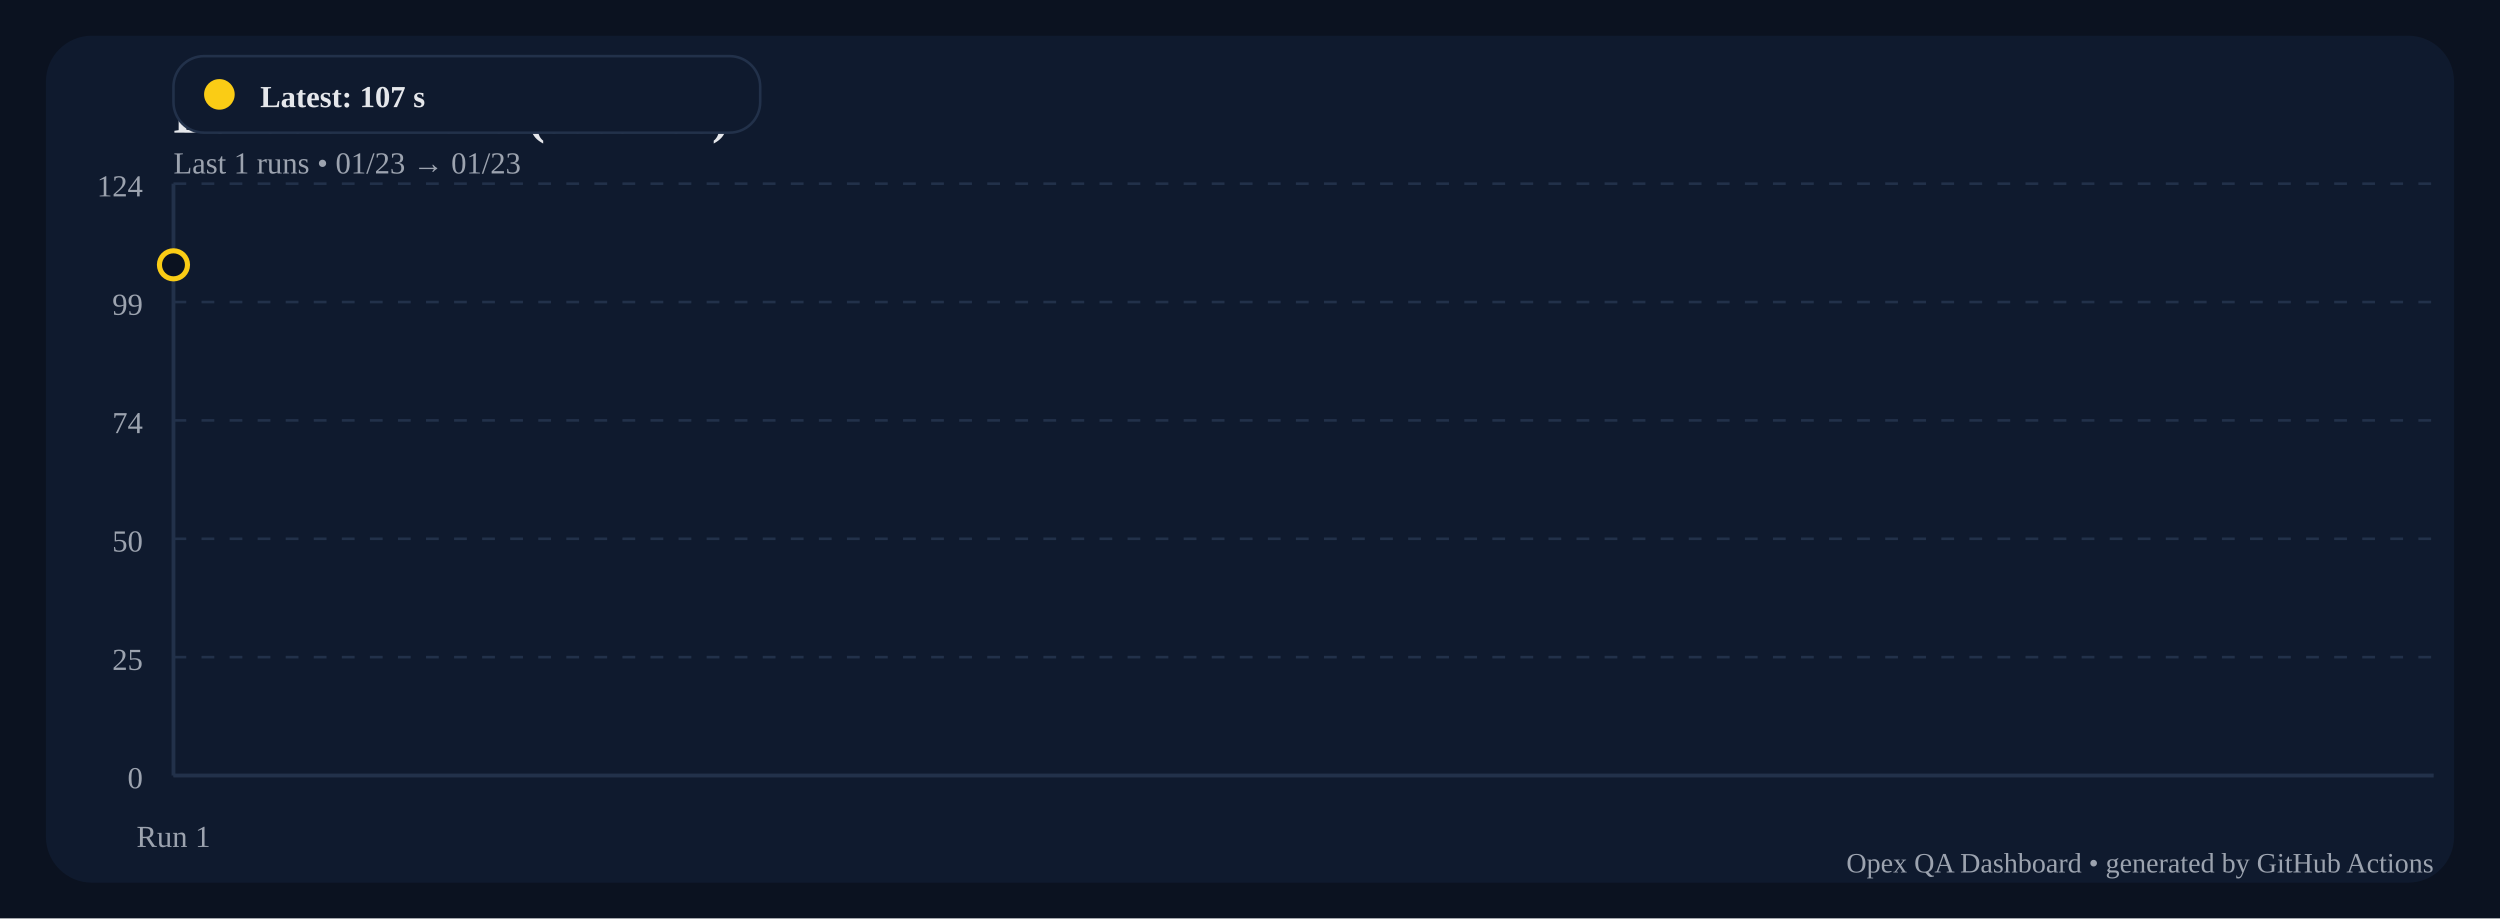
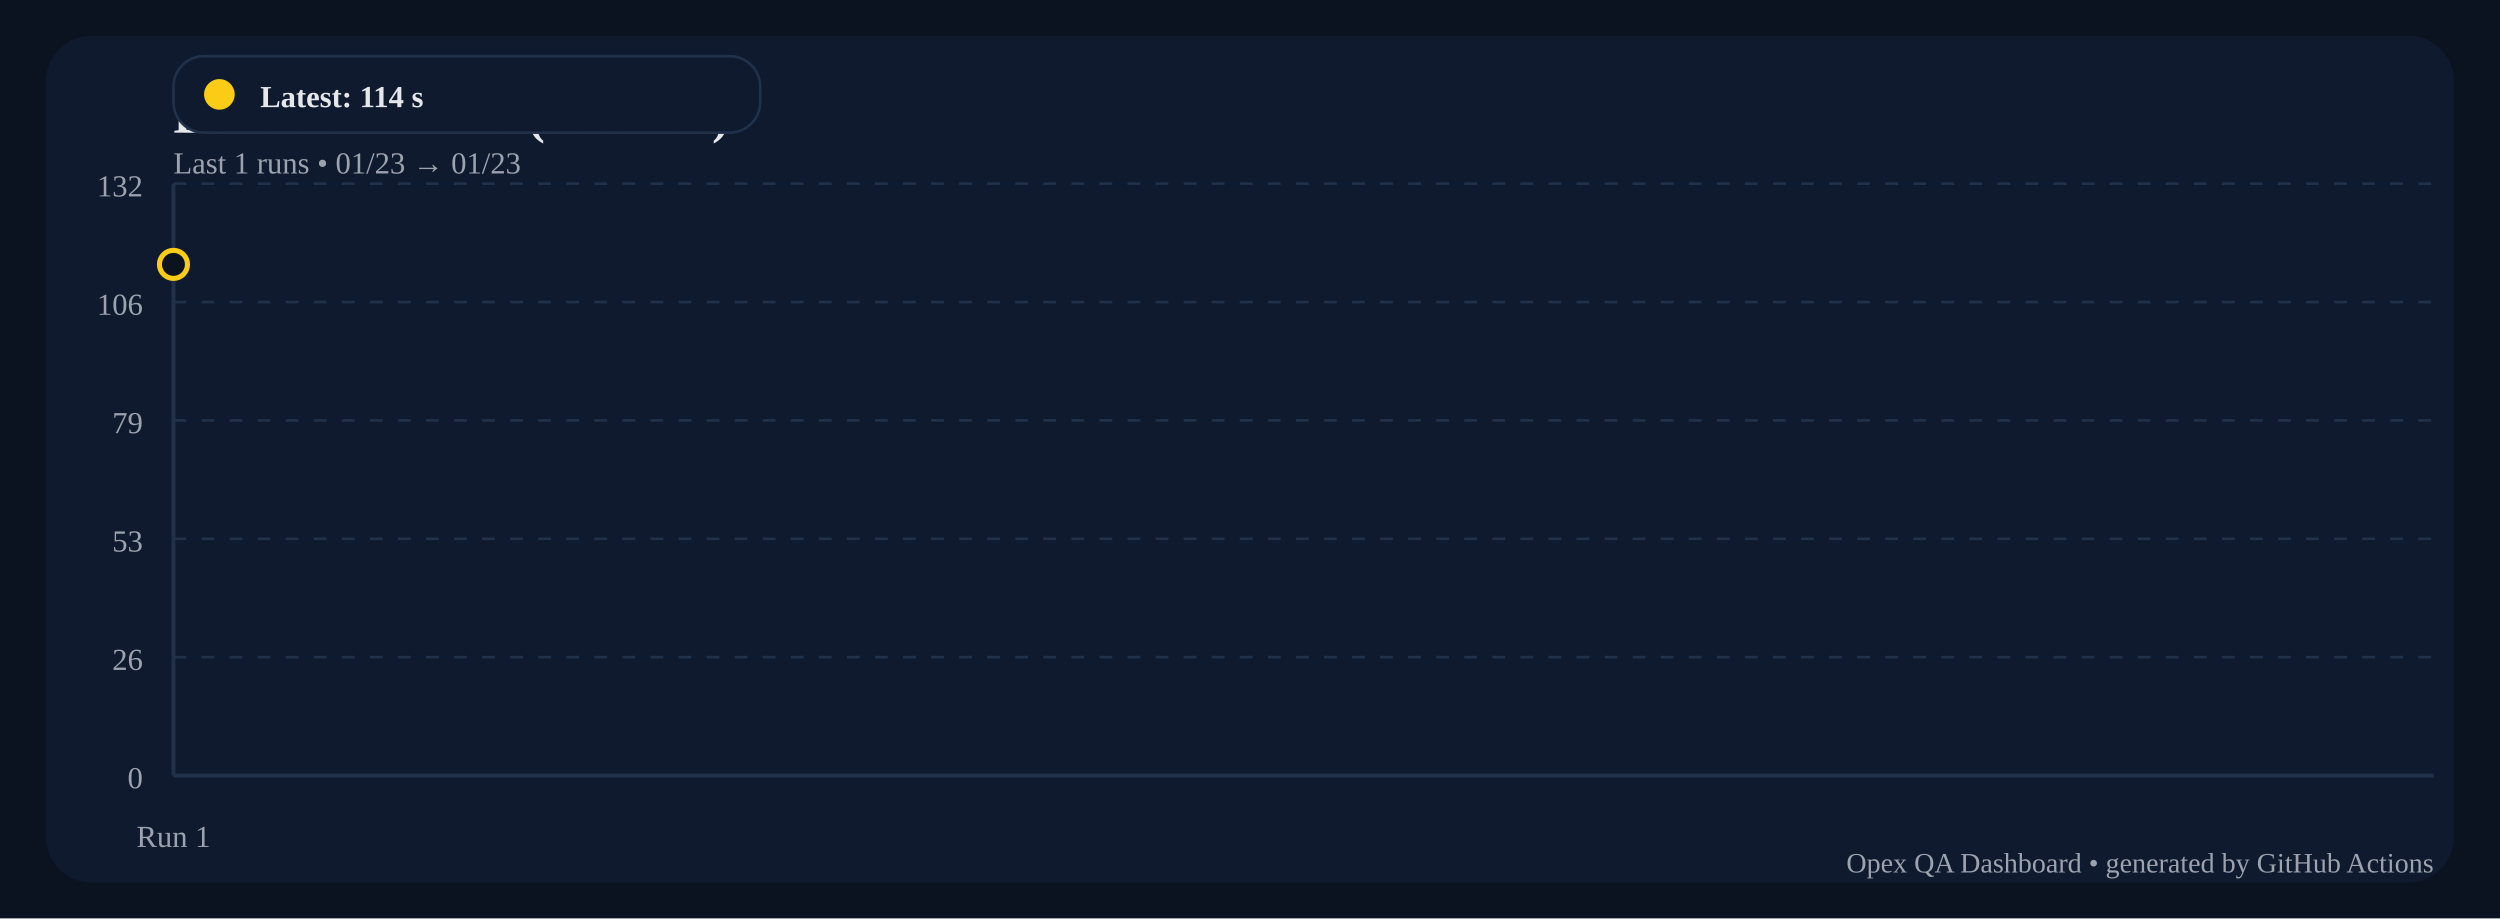
<svg xmlns="http://www.w3.org/2000/svg" width="980" height="360" viewBox="0 0 980 360">
  <defs>
    <linearGradient id="lineGlow_duration.svg" x1="0" y1="0" x2="1" y2="0">
      <stop offset="0" stop-color="#facc15" stop-opacity="0.15" />
      <stop offset="1" stop-color="#facc15" stop-opacity="0.45" />
    </linearGradient>
  </defs>
  <rect x="0" y="0" width="980" height="360" fill="#0b1220" />
  <rect x="18" y="14" width="944" height="332" rx="18" fill="#0f1a2e" />
  <text x="68" y="52" fill="#e5e7eb" font-size="20" font-weight="800">Duration Trend (seconds)</text>
  <text x="68" y="68" fill="#9ca3af" font-size="12">Last 1 runs • 01/23 → 01/23</text>
  <g>
    <rect x="68" y="22" rx="12" ry="12" width="230" height="30" fill="#0f1a2e" stroke="#22314a" />
    <circle cx="86" cy="37" r="6" fill="#facc15" />
    <text x="102" y="42" fill="#e5e7eb" font-size="12" font-weight="700">
-         Latest: 107 s
+         Latest: 114 s
      </text>
  </g>
  <line x1="68" y1="72" x2="954" y2="72" stroke="#22314a" stroke-dasharray="5 6" stroke-width="1" />
  <line x1="68" y1="118.4" x2="954" y2="118.4" stroke="#22314a" stroke-dasharray="5 6" stroke-width="1" />
  <line x1="68" y1="164.8" x2="954" y2="164.8" stroke="#22314a" stroke-dasharray="5 6" stroke-width="1" />
  <line x1="68" y1="211.2" x2="954" y2="211.2" stroke="#22314a" stroke-dasharray="5 6" stroke-width="1" />
  <line x1="68" y1="257.6" x2="954" y2="257.6" stroke="#22314a" stroke-dasharray="5 6" stroke-width="1" />
  <line x1="68" y1="304" x2="954" y2="304" stroke="#22314a" stroke-dasharray="5 6" stroke-width="1" />
  <line x1="68" y1="72" x2="68" y2="304" stroke="#22314a" stroke-width="1.5" />
  <line x1="68" y1="304" x2="954" y2="304" stroke="#22314a" stroke-width="1.5" />
  <text x="56" y="77" text-anchor="end" fill="#9ca3af" font-size="12">
-         124
+         132
      </text>
  <text x="56" y="123.4" text-anchor="end" fill="#9ca3af" font-size="12">
-         99
+         106
      </text>
  <text x="56" y="169.8" text-anchor="end" fill="#9ca3af" font-size="12">
-         74
+         79
      </text>
  <text x="56" y="216.2" text-anchor="end" fill="#9ca3af" font-size="12">
-         50
+         53
      </text>
  <text x="56" y="262.6" text-anchor="end" fill="#9ca3af" font-size="12">
-         25
+         26
      </text>
  <text x="56" y="309" text-anchor="end" fill="#9ca3af" font-size="12">
        0
      </text>
  <text x="68" y="332" text-anchor="middle" fill="#9ca3af" font-size="12">Run 1</text>
-   <path d="M 68 103.806" fill="none" stroke="url(#lineGlow_duration.svg)" stroke-width="10" stroke-linecap="round" opacity="0.65" />
-   <path d="M 68 103.806" fill="none" stroke="#facc15" stroke-width="4" stroke-linecap="round" />
-   <circle cx="68" cy="103.806" r="5.5" fill="#0b1220" stroke="#facc15" stroke-width="2" />
+   <path d="M 68 103.636" fill="none" stroke="url(#lineGlow_duration.svg)" stroke-width="10" stroke-linecap="round" opacity="0.65" />
+   <path d="M 68 103.636" fill="none" stroke="#facc15" stroke-width="4" stroke-linecap="round" />
+   <circle cx="68" cy="103.636" r="5.5" fill="#0b1220" stroke="#facc15" stroke-width="2" />
  <text x="954" y="342" text-anchor="end" fill="#9ca3af" font-size="11">
      Opex QA Dashboard • generated by GitHub Actions
    </text>
</svg>
